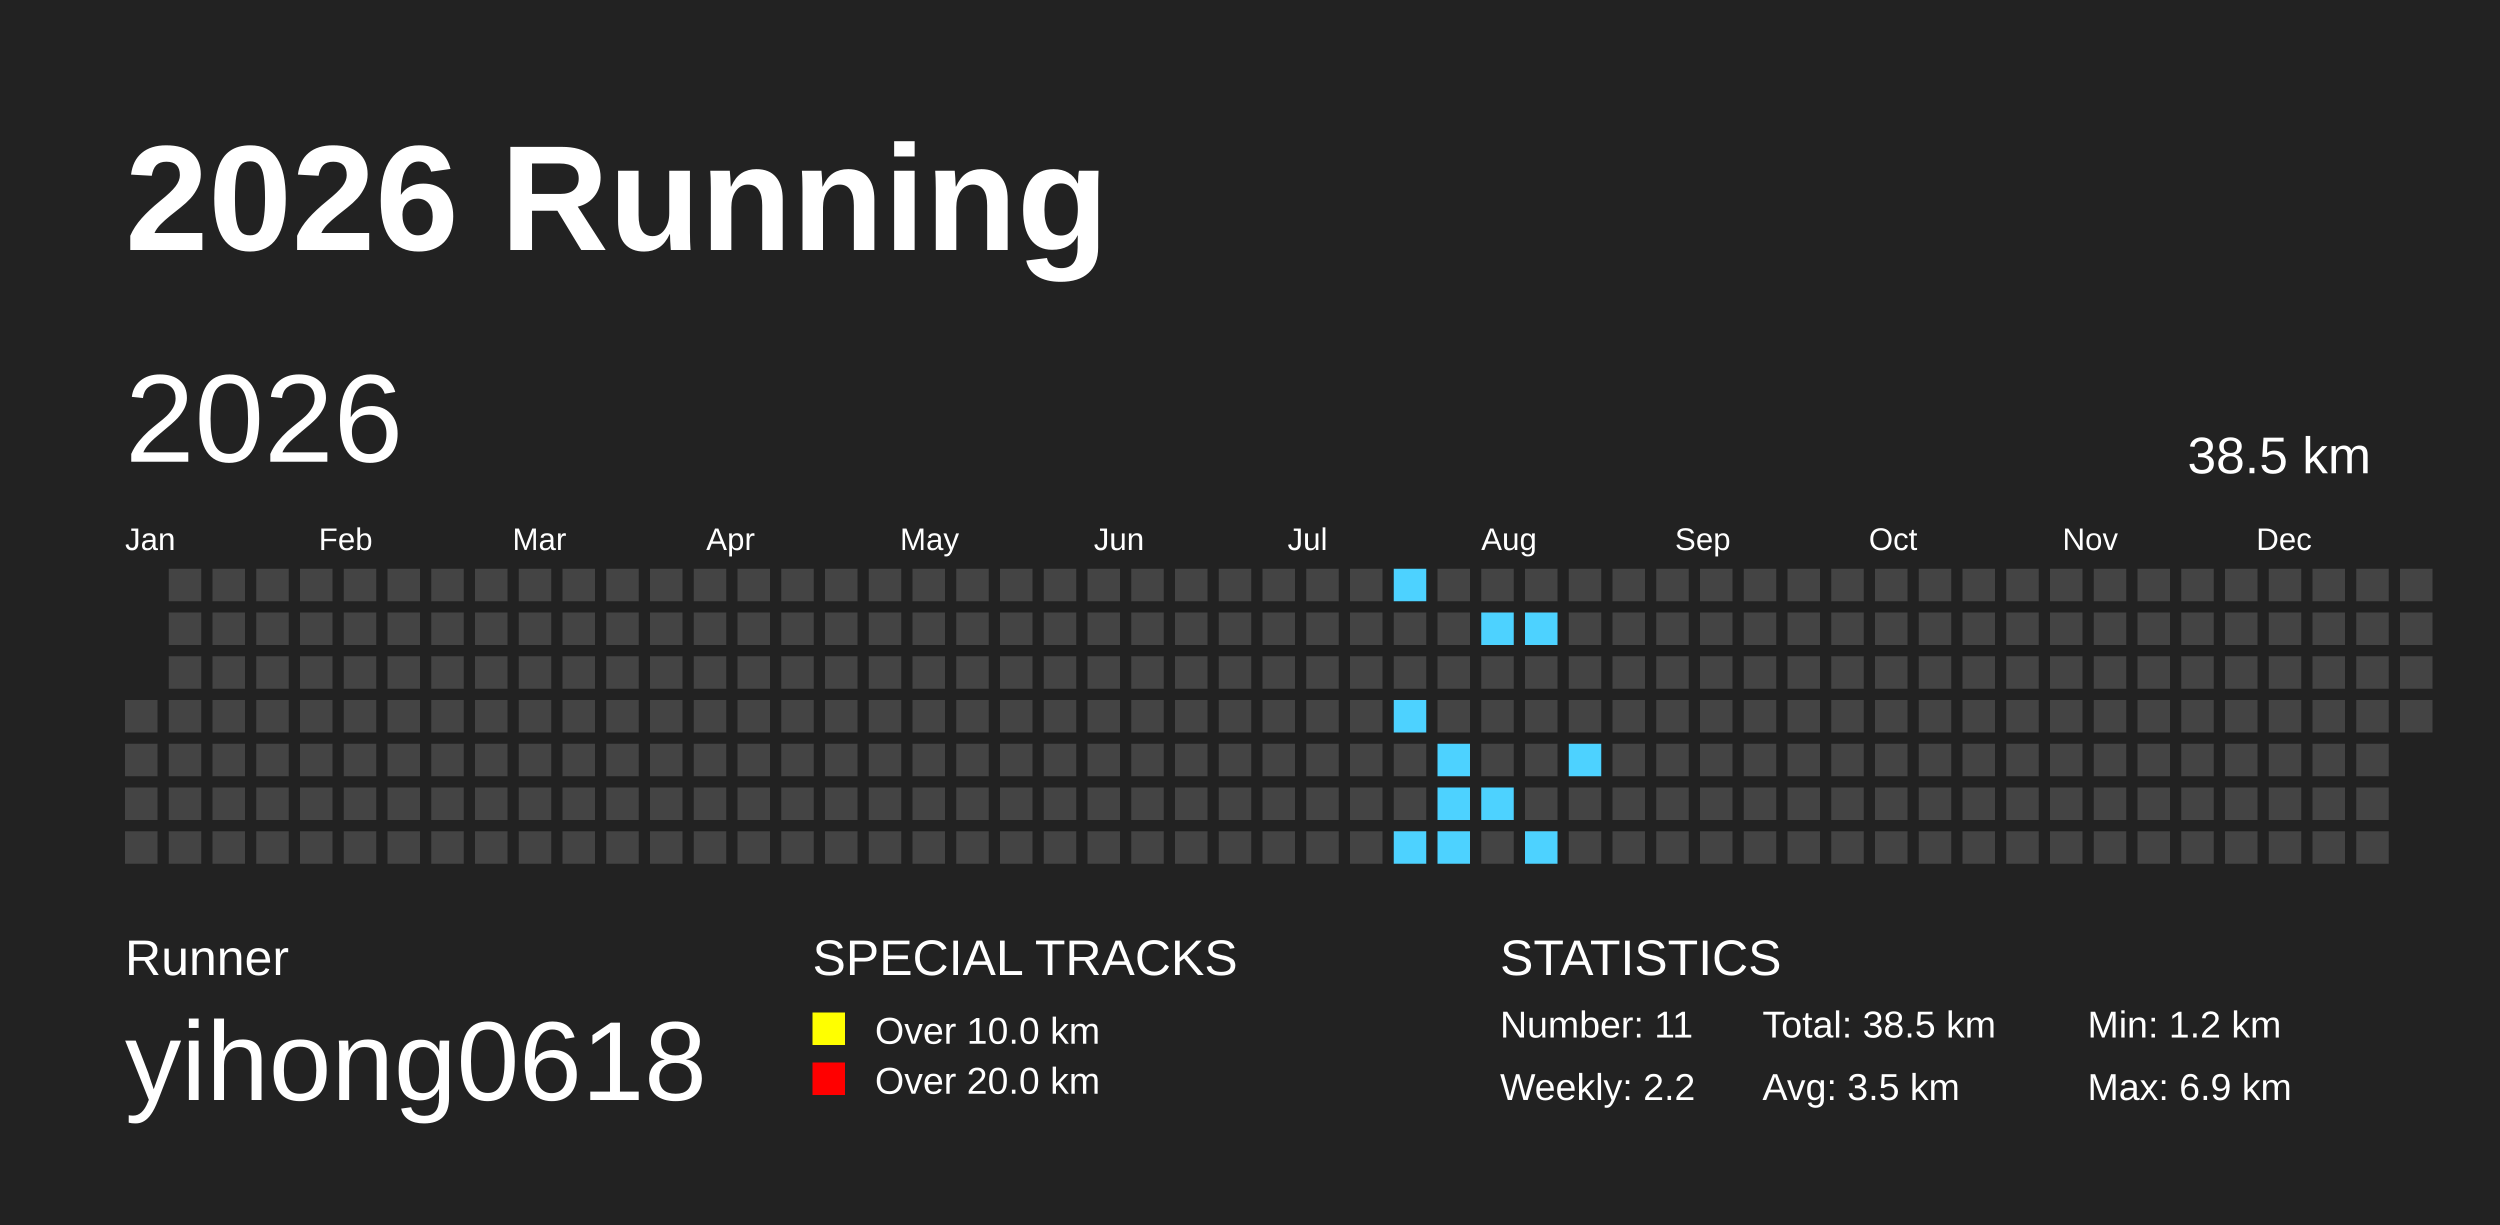
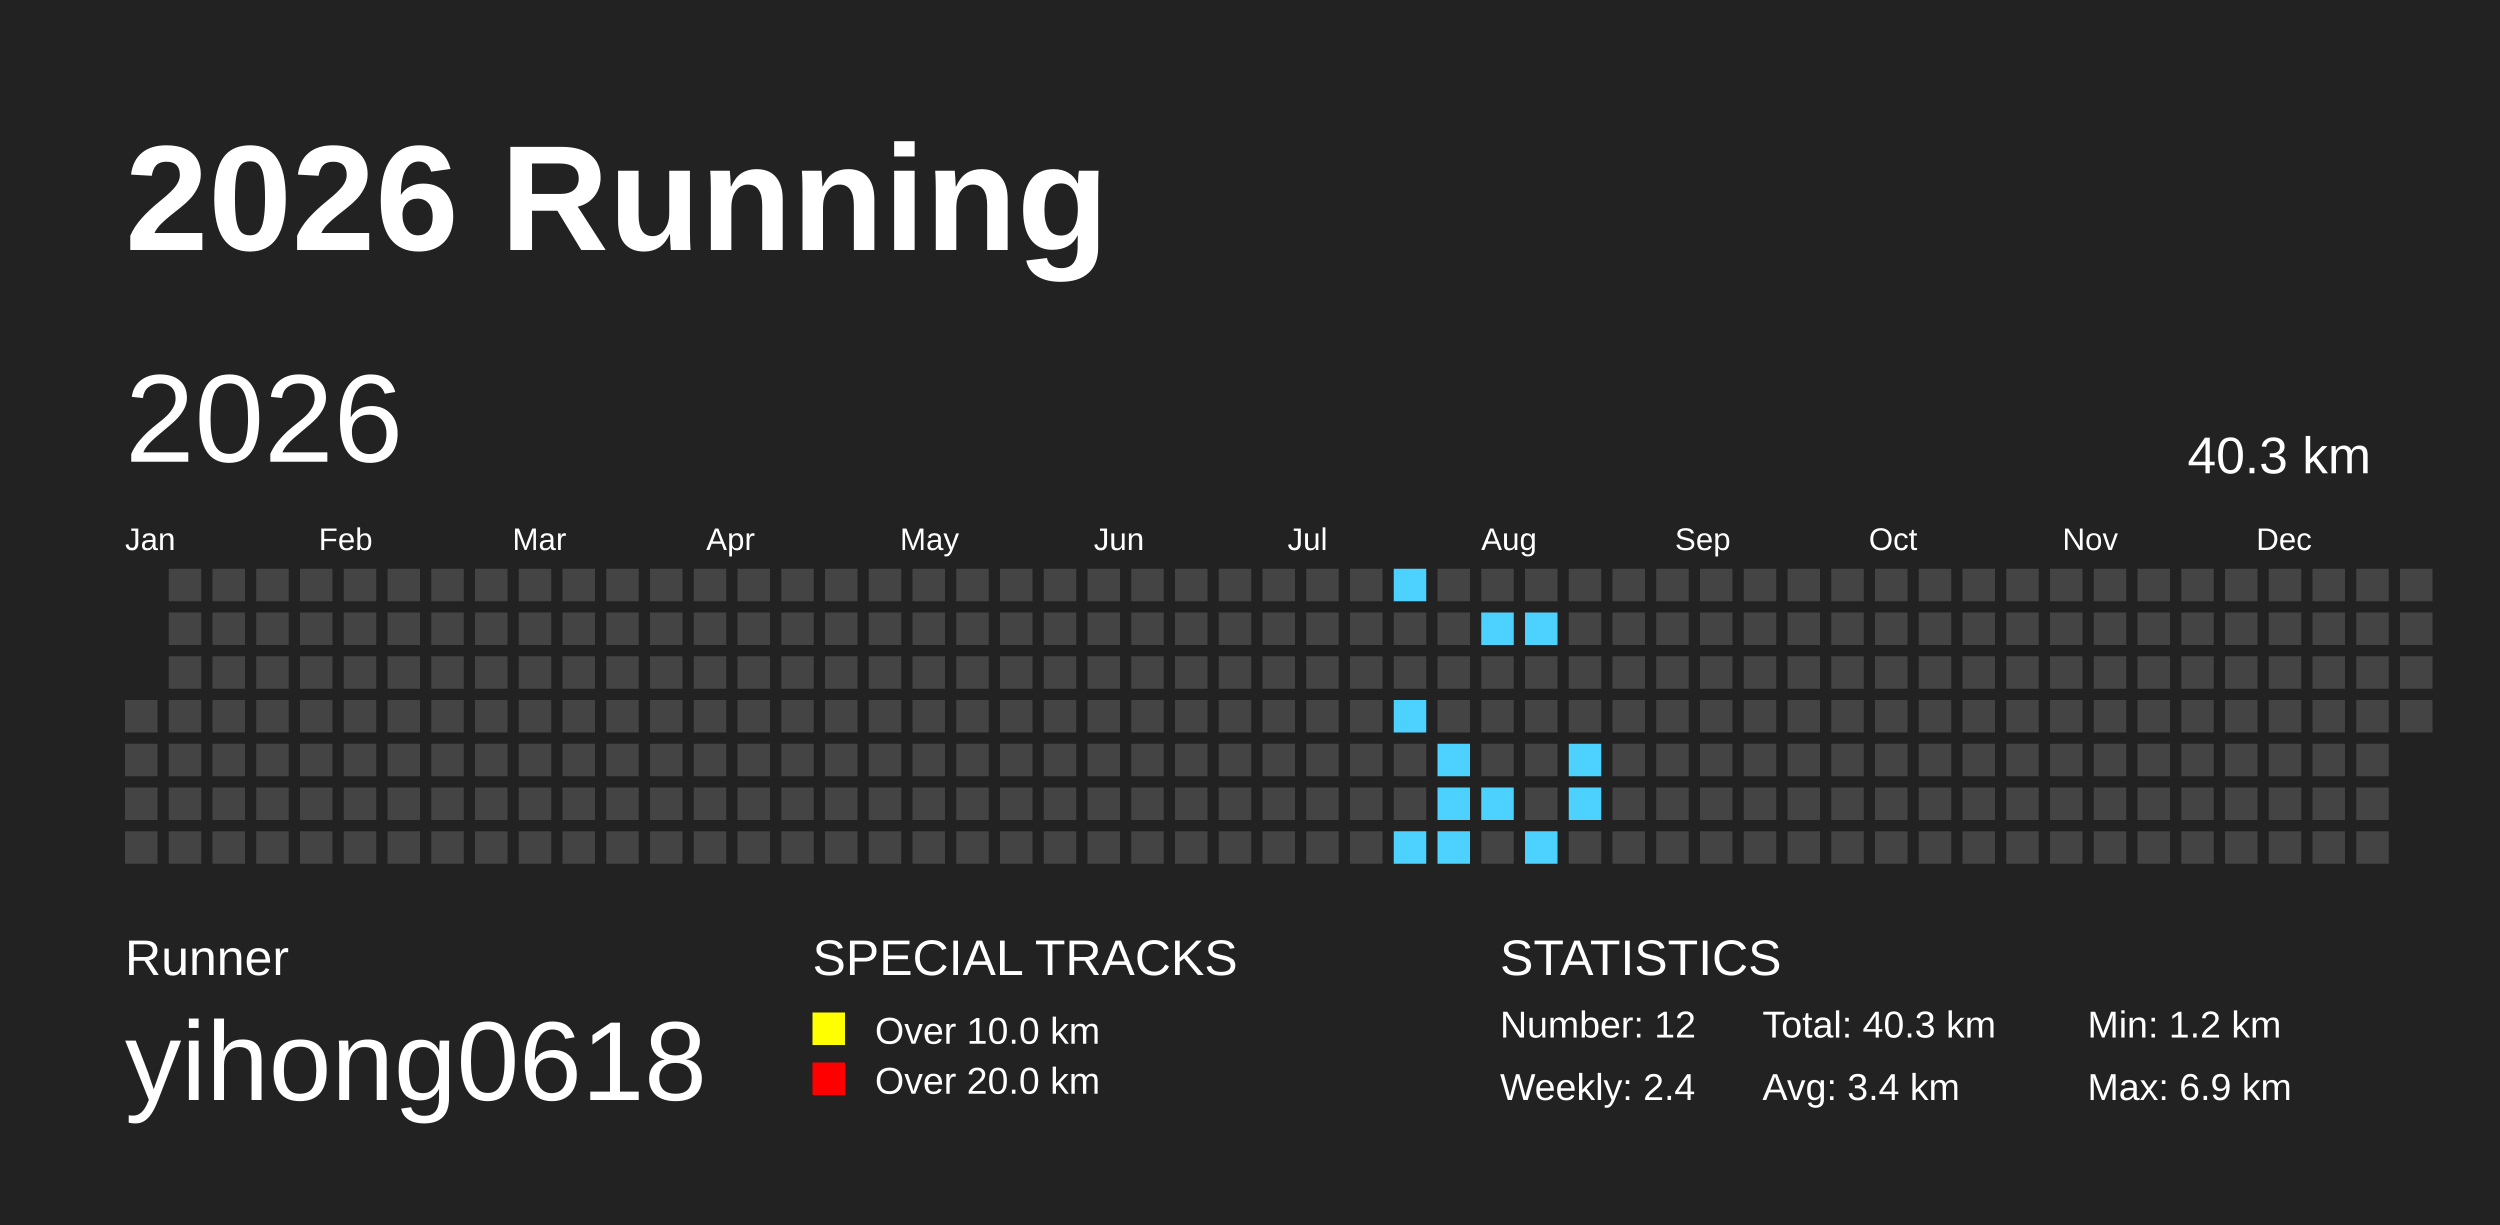
<svg xmlns="http://www.w3.org/2000/svg" baseProfile="full" height="98mm" version="1.1" viewBox="0,0,200,98" width="200mm">
  <defs />
  <rect fill="#222222" height="98" width="200" x="0" y="0" />
  <text fill="#FFFFFF" style="font-size:12px; font-family:Arial; font-weight:bold;" x="10" y="20">2026 Running</text>
  <text fill="#FFFFFF" style="font-size:4px; font-family:Arial" x="10" y="78">Runner</text>
  <text fill="#FFFFFF" style="font-size:9px; font-family:Arial" x="10" y="88">yihong0618</text>
  <text fill="#FFFFFF" style="font-size:4px; font-family:Arial" x="65" y="78">SPECIAL TRACKS</text>
  <rect fill="yellow" height="2.6" width="2.6" x="65" y="81" />
  <text fill="#FFFFFF" style="font-size:3px; font-family:Arial" x="70" y="83.5">Over 10.0 km</text>
  <rect fill="red" height="2.6" width="2.6" x="65" y="85" />
  <text fill="#FFFFFF" style="font-size:3px; font-family:Arial" x="70" y="87.5">Over 20.0 km</text>
  <text fill="#FFFFFF" style="font-size:4px; font-family:Arial" x="120" y="78">STATISTICS</text>
-   <text fill="#FFFFFF" style="font-size:3px; font-family:Arial" x="120" y="83">Number: 11</text>
-   <text fill="#FFFFFF" style="font-size:3px; font-family:Arial" x="120" y="88">Weekly: 2.2</text>
-   <text fill="#FFFFFF" style="font-size:3px; font-family:Arial" x="141" y="83">Total: 38.5 km</text>
-   <text fill="#FFFFFF" style="font-size:3px; font-family:Arial" x="141" y="88">Avg: 3.5 km</text>
+   <text fill="#FFFFFF" style="font-size:3px; font-family:Arial" x="120" y="83">Number: 12</text>
+   <text fill="#FFFFFF" style="font-size:3px; font-family:Arial" x="120" y="88">Weekly: 2.4</text>
+   <text fill="#FFFFFF" style="font-size:3px; font-family:Arial" x="141" y="83">Total: 40.3 km</text>
+   <text fill="#FFFFFF" style="font-size:3px; font-family:Arial" x="141" y="88">Avg: 3.4 km</text>
  <text fill="#FFFFFF" style="font-size:3px; font-family:Arial" x="167" y="83">Min: 1.2 km</text>
  <text fill="#FFFFFF" style="font-size:3px; font-family:Arial" x="167" y="88">Max: 6.9 km</text>
  <text dominant-baseline="hanging" fill="#FFFFFF" style="font-size:10.0px; font-family:Arial;" x="10" y="30">2026</text>
-   <text dominant-baseline="hanging" fill="#FFFFFF" style="font-size:4.125px; font-family:Arial;" x="175" y="35">38.5 km</text>
+   <text dominant-baseline="hanging" fill="#FFFFFF" style="font-size:4.125px; font-family:Arial;" x="175" y="35">40.3 km</text>
  <text fill="#FFFFFF" style="font-size:2.5px; font-family:Arial" x="10.0" y="44">Jan</text>
  <text fill="#FFFFFF" style="font-size:2.5px; font-family:Arial" x="25.5" y="44">Feb</text>
  <text fill="#FFFFFF" style="font-size:2.5px; font-family:Arial" x="41.0" y="44">Mar</text>
  <text fill="#FFFFFF" style="font-size:2.5px; font-family:Arial" x="56.5" y="44">Apr</text>
  <text fill="#FFFFFF" style="font-size:2.5px; font-family:Arial" x="72.0" y="44">May</text>
  <text fill="#FFFFFF" style="font-size:2.5px; font-family:Arial" x="87.5" y="44">Jun</text>
  <text fill="#FFFFFF" style="font-size:2.5px; font-family:Arial" x="103.0" y="44">Jul</text>
  <text fill="#FFFFFF" style="font-size:2.5px; font-family:Arial" x="118.5" y="44">Aug</text>
  <text fill="#FFFFFF" style="font-size:2.5px; font-family:Arial" x="134.0" y="44">Sep</text>
  <text fill="#FFFFFF" style="font-size:2.5px; font-family:Arial" x="149.5" y="44">Oct</text>
  <text fill="#FFFFFF" style="font-size:2.5px; font-family:Arial" x="165.0" y="44">Nov</text>
  <text fill="#FFFFFF" style="font-size:2.5px; font-family:Arial" x="180.5" y="44">Dec</text>
  <rect fill="#444444" height="2.6" width="2.6" x="10.0" y="56.0" />
  <rect fill="#444444" height="2.6" width="2.6" x="10.0" y="59.5" />
  <rect fill="#444444" height="2.6" width="2.6" x="10.0" y="63.0" />
  <rect fill="#444444" height="2.6" width="2.6" x="10.0" y="66.5" />
  <rect fill="#444444" height="2.6" width="2.6" x="13.5" y="45.5" />
  <rect fill="#444444" height="2.6" width="2.6" x="13.5" y="49.0" />
  <rect fill="#444444" height="2.6" width="2.6" x="13.5" y="52.5" />
  <rect fill="#444444" height="2.6" width="2.6" x="13.5" y="56.0" />
  <rect fill="#444444" height="2.6" width="2.6" x="13.5" y="59.5" />
  <rect fill="#444444" height="2.6" width="2.6" x="13.5" y="63.0" />
  <rect fill="#444444" height="2.6" width="2.6" x="13.5" y="66.5" />
  <rect fill="#444444" height="2.6" width="2.6" x="17.0" y="45.5" />
  <rect fill="#444444" height="2.6" width="2.6" x="17.0" y="49.0" />
  <rect fill="#444444" height="2.6" width="2.6" x="17.0" y="52.5" />
  <rect fill="#444444" height="2.6" width="2.6" x="17.0" y="56.0" />
  <rect fill="#444444" height="2.6" width="2.6" x="17.0" y="59.5" />
  <rect fill="#444444" height="2.6" width="2.6" x="17.0" y="63.0" />
  <rect fill="#444444" height="2.6" width="2.6" x="17.0" y="66.5" />
  <rect fill="#444444" height="2.6" width="2.6" x="20.5" y="45.5" />
  <rect fill="#444444" height="2.6" width="2.6" x="20.5" y="49.0" />
  <rect fill="#444444" height="2.6" width="2.6" x="20.5" y="52.5" />
  <rect fill="#444444" height="2.6" width="2.6" x="20.5" y="56.0" />
  <rect fill="#444444" height="2.6" width="2.6" x="20.5" y="59.5" />
  <rect fill="#444444" height="2.6" width="2.6" x="20.5" y="63.0" />
  <rect fill="#444444" height="2.6" width="2.6" x="20.5" y="66.5" />
  <rect fill="#444444" height="2.6" width="2.6" x="24.0" y="45.5" />
  <rect fill="#444444" height="2.6" width="2.6" x="24.0" y="49.0" />
  <rect fill="#444444" height="2.6" width="2.6" x="24.0" y="52.5" />
  <rect fill="#444444" height="2.6" width="2.6" x="24.0" y="56.0" />
  <rect fill="#444444" height="2.6" width="2.6" x="24.0" y="59.5" />
  <rect fill="#444444" height="2.6" width="2.6" x="24.0" y="63.0" />
  <rect fill="#444444" height="2.6" width="2.6" x="24.0" y="66.5" />
  <rect fill="#444444" height="2.6" width="2.6" x="27.5" y="45.5" />
  <rect fill="#444444" height="2.6" width="2.6" x="27.5" y="49.0" />
  <rect fill="#444444" height="2.6" width="2.6" x="27.5" y="52.5" />
  <rect fill="#444444" height="2.6" width="2.6" x="27.5" y="56.0" />
  <rect fill="#444444" height="2.6" width="2.6" x="27.5" y="59.5" />
  <rect fill="#444444" height="2.6" width="2.6" x="27.5" y="63.0" />
  <rect fill="#444444" height="2.6" width="2.6" x="27.5" y="66.5" />
  <rect fill="#444444" height="2.6" width="2.6" x="31.0" y="45.5" />
  <rect fill="#444444" height="2.6" width="2.6" x="31.0" y="49.0" />
  <rect fill="#444444" height="2.6" width="2.6" x="31.0" y="52.5" />
  <rect fill="#444444" height="2.6" width="2.6" x="31.0" y="56.0" />
  <rect fill="#444444" height="2.6" width="2.6" x="31.0" y="59.5" />
  <rect fill="#444444" height="2.6" width="2.6" x="31.0" y="63.0" />
  <rect fill="#444444" height="2.6" width="2.6" x="31.0" y="66.5" />
  <rect fill="#444444" height="2.6" width="2.6" x="34.5" y="45.5" />
  <rect fill="#444444" height="2.6" width="2.6" x="34.5" y="49.0" />
  <rect fill="#444444" height="2.6" width="2.6" x="34.5" y="52.5" />
  <rect fill="#444444" height="2.6" width="2.6" x="34.5" y="56.0" />
  <rect fill="#444444" height="2.6" width="2.6" x="34.5" y="59.5" />
  <rect fill="#444444" height="2.6" width="2.6" x="34.5" y="63.0" />
  <rect fill="#444444" height="2.6" width="2.6" x="34.5" y="66.5" />
  <rect fill="#444444" height="2.6" width="2.6" x="38.0" y="45.5" />
  <rect fill="#444444" height="2.6" width="2.6" x="38.0" y="49.0" />
  <rect fill="#444444" height="2.6" width="2.6" x="38.0" y="52.5" />
  <rect fill="#444444" height="2.6" width="2.6" x="38.0" y="56.0" />
  <rect fill="#444444" height="2.6" width="2.6" x="38.0" y="59.5" />
  <rect fill="#444444" height="2.6" width="2.6" x="38.0" y="63.0" />
  <rect fill="#444444" height="2.6" width="2.6" x="38.0" y="66.5" />
  <rect fill="#444444" height="2.6" width="2.6" x="41.5" y="45.5" />
  <rect fill="#444444" height="2.6" width="2.6" x="41.5" y="49.0" />
  <rect fill="#444444" height="2.6" width="2.6" x="41.5" y="52.5" />
  <rect fill="#444444" height="2.6" width="2.6" x="41.5" y="56.0" />
  <rect fill="#444444" height="2.6" width="2.6" x="41.5" y="59.5" />
  <rect fill="#444444" height="2.6" width="2.6" x="41.5" y="63.0" />
  <rect fill="#444444" height="2.6" width="2.6" x="41.5" y="66.5" />
  <rect fill="#444444" height="2.6" width="2.6" x="45.0" y="45.5" />
  <rect fill="#444444" height="2.6" width="2.6" x="45.0" y="49.0" />
  <rect fill="#444444" height="2.6" width="2.6" x="45.0" y="52.5" />
  <rect fill="#444444" height="2.6" width="2.6" x="45.0" y="56.0" />
  <rect fill="#444444" height="2.6" width="2.6" x="45.0" y="59.5" />
  <rect fill="#444444" height="2.6" width="2.6" x="45.0" y="63.0" />
  <rect fill="#444444" height="2.6" width="2.6" x="45.0" y="66.5" />
  <rect fill="#444444" height="2.6" width="2.6" x="48.5" y="45.5" />
  <rect fill="#444444" height="2.6" width="2.6" x="48.5" y="49.0" />
  <rect fill="#444444" height="2.6" width="2.6" x="48.5" y="52.5" />
  <rect fill="#444444" height="2.6" width="2.6" x="48.5" y="56.0" />
  <rect fill="#444444" height="2.6" width="2.6" x="48.5" y="59.5" />
  <rect fill="#444444" height="2.6" width="2.6" x="48.5" y="63.0" />
  <rect fill="#444444" height="2.6" width="2.6" x="48.5" y="66.5" />
  <rect fill="#444444" height="2.6" width="2.6" x="52.0" y="45.5" />
  <rect fill="#444444" height="2.6" width="2.6" x="52.0" y="49.0" />
  <rect fill="#444444" height="2.6" width="2.6" x="52.0" y="52.5" />
  <rect fill="#444444" height="2.6" width="2.6" x="52.0" y="56.0" />
  <rect fill="#444444" height="2.6" width="2.6" x="52.0" y="59.5" />
  <rect fill="#444444" height="2.6" width="2.6" x="52.0" y="63.0" />
  <rect fill="#444444" height="2.6" width="2.6" x="52.0" y="66.5" />
  <rect fill="#444444" height="2.6" width="2.6" x="55.5" y="45.5" />
  <rect fill="#444444" height="2.6" width="2.6" x="55.5" y="49.0" />
  <rect fill="#444444" height="2.6" width="2.6" x="55.5" y="52.5" />
  <rect fill="#444444" height="2.6" width="2.6" x="55.5" y="56.0" />
  <rect fill="#444444" height="2.6" width="2.6" x="55.5" y="59.5" />
  <rect fill="#444444" height="2.6" width="2.6" x="55.5" y="63.0" />
  <rect fill="#444444" height="2.6" width="2.6" x="55.5" y="66.5" />
  <rect fill="#444444" height="2.6" width="2.6" x="59.0" y="45.5" />
  <rect fill="#444444" height="2.6" width="2.6" x="59.0" y="49.0" />
  <rect fill="#444444" height="2.6" width="2.6" x="59.0" y="52.5" />
  <rect fill="#444444" height="2.6" width="2.6" x="59.0" y="56.0" />
  <rect fill="#444444" height="2.6" width="2.6" x="59.0" y="59.5" />
  <rect fill="#444444" height="2.6" width="2.6" x="59.0" y="63.0" />
  <rect fill="#444444" height="2.6" width="2.6" x="59.0" y="66.5" />
  <rect fill="#444444" height="2.6" width="2.6" x="62.5" y="45.5" />
  <rect fill="#444444" height="2.6" width="2.6" x="62.5" y="49.0" />
  <rect fill="#444444" height="2.6" width="2.6" x="62.5" y="52.5" />
  <rect fill="#444444" height="2.6" width="2.6" x="62.5" y="56.0" />
  <rect fill="#444444" height="2.6" width="2.6" x="62.5" y="59.5" />
  <rect fill="#444444" height="2.6" width="2.6" x="62.5" y="63.0" />
  <rect fill="#444444" height="2.6" width="2.6" x="62.5" y="66.5" />
  <rect fill="#444444" height="2.6" width="2.6" x="66.0" y="45.5" />
  <rect fill="#444444" height="2.6" width="2.6" x="66.0" y="49.0" />
  <rect fill="#444444" height="2.6" width="2.6" x="66.0" y="52.5" />
  <rect fill="#444444" height="2.6" width="2.6" x="66.0" y="56.0" />
  <rect fill="#444444" height="2.6" width="2.6" x="66.0" y="59.5" />
  <rect fill="#444444" height="2.6" width="2.6" x="66.0" y="63.0" />
  <rect fill="#444444" height="2.6" width="2.6" x="66.0" y="66.5" />
  <rect fill="#444444" height="2.6" width="2.6" x="69.5" y="45.5" />
  <rect fill="#444444" height="2.6" width="2.6" x="69.5" y="49.0" />
  <rect fill="#444444" height="2.6" width="2.6" x="69.5" y="52.5" />
  <rect fill="#444444" height="2.6" width="2.6" x="69.5" y="56.0" />
  <rect fill="#444444" height="2.6" width="2.6" x="69.5" y="59.5" />
  <rect fill="#444444" height="2.6" width="2.6" x="69.5" y="63.0" />
  <rect fill="#444444" height="2.6" width="2.6" x="69.5" y="66.5" />
  <rect fill="#444444" height="2.6" width="2.6" x="73.0" y="45.5" />
  <rect fill="#444444" height="2.6" width="2.6" x="73.0" y="49.0" />
  <rect fill="#444444" height="2.6" width="2.6" x="73.0" y="52.5" />
  <rect fill="#444444" height="2.6" width="2.6" x="73.0" y="56.0" />
  <rect fill="#444444" height="2.6" width="2.6" x="73.0" y="59.5" />
  <rect fill="#444444" height="2.6" width="2.6" x="73.0" y="63.0" />
  <rect fill="#444444" height="2.6" width="2.6" x="73.0" y="66.5" />
  <rect fill="#444444" height="2.6" width="2.6" x="76.5" y="45.5" />
  <rect fill="#444444" height="2.6" width="2.6" x="76.5" y="49.0" />
  <rect fill="#444444" height="2.6" width="2.6" x="76.5" y="52.5" />
  <rect fill="#444444" height="2.6" width="2.6" x="76.5" y="56.0" />
  <rect fill="#444444" height="2.6" width="2.6" x="76.5" y="59.5" />
  <rect fill="#444444" height="2.6" width="2.6" x="76.5" y="63.0" />
  <rect fill="#444444" height="2.6" width="2.6" x="76.5" y="66.5" />
  <rect fill="#444444" height="2.6" width="2.6" x="80.0" y="45.5" />
  <rect fill="#444444" height="2.6" width="2.6" x="80.0" y="49.0" />
  <rect fill="#444444" height="2.6" width="2.6" x="80.0" y="52.5" />
  <rect fill="#444444" height="2.6" width="2.6" x="80.0" y="56.0" />
  <rect fill="#444444" height="2.6" width="2.6" x="80.0" y="59.5" />
  <rect fill="#444444" height="2.6" width="2.6" x="80.0" y="63.0" />
  <rect fill="#444444" height="2.6" width="2.6" x="80.0" y="66.5" />
  <rect fill="#444444" height="2.6" width="2.6" x="83.5" y="45.5" />
  <rect fill="#444444" height="2.6" width="2.6" x="83.5" y="49.0" />
  <rect fill="#444444" height="2.6" width="2.6" x="83.5" y="52.5" />
  <rect fill="#444444" height="2.6" width="2.6" x="83.5" y="56.0" />
  <rect fill="#444444" height="2.6" width="2.6" x="83.5" y="59.5" />
  <rect fill="#444444" height="2.6" width="2.6" x="83.5" y="63.0" />
  <rect fill="#444444" height="2.6" width="2.6" x="83.5" y="66.5" />
  <rect fill="#444444" height="2.6" width="2.6" x="87.0" y="45.5" />
  <rect fill="#444444" height="2.6" width="2.6" x="87.0" y="49.0" />
  <rect fill="#444444" height="2.6" width="2.6" x="87.0" y="52.5" />
  <rect fill="#444444" height="2.6" width="2.6" x="87.0" y="56.0" />
  <rect fill="#444444" height="2.6" width="2.6" x="87.0" y="59.5" />
  <rect fill="#444444" height="2.6" width="2.6" x="87.0" y="63.0" />
  <rect fill="#444444" height="2.6" width="2.6" x="87.0" y="66.5" />
  <rect fill="#444444" height="2.6" width="2.6" x="90.5" y="45.5" />
  <rect fill="#444444" height="2.6" width="2.6" x="90.5" y="49.0" />
  <rect fill="#444444" height="2.6" width="2.6" x="90.5" y="52.5" />
  <rect fill="#444444" height="2.6" width="2.6" x="90.5" y="56.0" />
  <rect fill="#444444" height="2.6" width="2.6" x="90.5" y="59.5" />
  <rect fill="#444444" height="2.6" width="2.6" x="90.5" y="63.0" />
  <rect fill="#444444" height="2.6" width="2.6" x="90.5" y="66.5" />
  <rect fill="#444444" height="2.6" width="2.6" x="94.0" y="45.5" />
  <rect fill="#444444" height="2.6" width="2.6" x="94.0" y="49.0" />
  <rect fill="#444444" height="2.6" width="2.6" x="94.0" y="52.5" />
  <rect fill="#444444" height="2.6" width="2.6" x="94.0" y="56.0" />
  <rect fill="#444444" height="2.6" width="2.6" x="94.0" y="59.5" />
  <rect fill="#444444" height="2.6" width="2.6" x="94.0" y="63.0" />
  <rect fill="#444444" height="2.6" width="2.6" x="94.0" y="66.5" />
  <rect fill="#444444" height="2.6" width="2.6" x="97.5" y="45.5" />
  <rect fill="#444444" height="2.6" width="2.6" x="97.5" y="49.0" />
  <rect fill="#444444" height="2.6" width="2.6" x="97.5" y="52.5" />
  <rect fill="#444444" height="2.6" width="2.6" x="97.5" y="56.0" />
  <rect fill="#444444" height="2.6" width="2.6" x="97.5" y="59.5" />
  <rect fill="#444444" height="2.6" width="2.6" x="97.5" y="63.0" />
  <rect fill="#444444" height="2.6" width="2.6" x="97.5" y="66.5" />
  <rect fill="#444444" height="2.6" width="2.6" x="101.0" y="45.5" />
  <rect fill="#444444" height="2.6" width="2.6" x="101.0" y="49.0" />
  <rect fill="#444444" height="2.6" width="2.6" x="101.0" y="52.5" />
  <rect fill="#444444" height="2.6" width="2.6" x="101.0" y="56.0" />
  <rect fill="#444444" height="2.6" width="2.6" x="101.0" y="59.5" />
  <rect fill="#444444" height="2.6" width="2.6" x="101.0" y="63.0" />
  <rect fill="#444444" height="2.6" width="2.6" x="101.0" y="66.5" />
  <rect fill="#444444" height="2.6" width="2.6" x="104.5" y="45.5" />
  <rect fill="#444444" height="2.6" width="2.6" x="104.5" y="49.0" />
  <rect fill="#444444" height="2.6" width="2.6" x="104.5" y="52.5" />
  <rect fill="#444444" height="2.6" width="2.6" x="104.5" y="56.0" />
  <rect fill="#444444" height="2.6" width="2.6" x="104.5" y="59.5" />
  <rect fill="#444444" height="2.6" width="2.6" x="104.5" y="63.0" />
  <rect fill="#444444" height="2.6" width="2.6" x="104.5" y="66.5" />
  <rect fill="#444444" height="2.6" width="2.6" x="108.0" y="45.5" />
  <rect fill="#444444" height="2.6" width="2.6" x="108.0" y="49.0" />
  <rect fill="#444444" height="2.6" width="2.6" x="108.0" y="52.5" />
  <rect fill="#444444" height="2.6" width="2.6" x="108.0" y="56.0" />
  <rect fill="#444444" height="2.6" width="2.6" x="108.0" y="59.5" />
  <rect fill="#444444" height="2.6" width="2.6" x="108.0" y="63.0" />
  <rect fill="#444444" height="2.6" width="2.6" x="108.0" y="66.5" />
  <rect fill="#4DD2FF" height="2.6" width="2.6" x="111.5" y="45.5" />
  <rect fill="#444444" height="2.6" width="2.6" x="111.5" y="49.0" />
  <rect fill="#444444" height="2.6" width="2.6" x="111.5" y="52.5" />
  <rect fill="#4DD2FF" height="2.6" width="2.6" x="111.5" y="56.0" />
  <rect fill="#444444" height="2.6" width="2.6" x="111.5" y="59.5" />
  <rect fill="#444444" height="2.6" width="2.6" x="111.5" y="63.0" />
  <rect fill="#4DD2FF" height="2.6" width="2.6" x="111.5" y="66.5" />
  <rect fill="#444444" height="2.6" width="2.6" x="115.0" y="45.5" />
  <rect fill="#444444" height="2.6" width="2.6" x="115.0" y="49.0" />
  <rect fill="#444444" height="2.6" width="2.6" x="115.0" y="52.5" />
  <rect fill="#444444" height="2.6" width="2.6" x="115.0" y="56.0" />
  <rect fill="#4DD2FF" height="2.6" width="2.6" x="115.0" y="59.5" />
  <rect fill="#4DD2FF" height="2.6" width="2.6" x="115.0" y="63.0" />
  <rect fill="#4DD2FF" height="2.6" width="2.6" x="115.0" y="66.5" />
  <rect fill="#444444" height="2.6" width="2.6" x="118.5" y="45.5" />
  <rect fill="#4DD2FF" height="2.6" width="2.6" x="118.5" y="49.0" />
  <rect fill="#444444" height="2.6" width="2.6" x="118.5" y="52.5" />
  <rect fill="#444444" height="2.6" width="2.6" x="118.5" y="56.0" />
  <rect fill="#444444" height="2.6" width="2.6" x="118.5" y="59.5" />
  <rect fill="#4DD2FF" height="2.6" width="2.6" x="118.5" y="63.0" />
  <rect fill="#444444" height="2.6" width="2.6" x="118.5" y="66.5" />
  <rect fill="#444444" height="2.6" width="2.6" x="122.0" y="45.5" />
  <rect fill="#4DD2FF" height="2.6" width="2.6" x="122.0" y="49.0" />
  <rect fill="#444444" height="2.6" width="2.6" x="122.0" y="52.5" />
  <rect fill="#444444" height="2.6" width="2.6" x="122.0" y="56.0" />
  <rect fill="#444444" height="2.6" width="2.6" x="122.0" y="59.5" />
  <rect fill="#444444" height="2.6" width="2.6" x="122.0" y="63.0" />
  <rect fill="#4DD2FF" height="2.6" width="2.6" x="122.0" y="66.5" />
  <rect fill="#444444" height="2.6" width="2.6" x="125.5" y="45.5" />
  <rect fill="#444444" height="2.6" width="2.6" x="125.5" y="49.0" />
  <rect fill="#444444" height="2.6" width="2.6" x="125.5" y="52.5" />
  <rect fill="#444444" height="2.6" width="2.6" x="125.5" y="56.0" />
  <rect fill="#4DD2FF" height="2.6" width="2.6" x="125.5" y="59.5" />
-   <rect fill="#444444" height="2.6" width="2.6" x="125.5" y="63.0" />
+   <rect fill="#4DD2FF" height="2.6" width="2.6" x="125.5" y="63.0" />
  <rect fill="#444444" height="2.6" width="2.6" x="125.5" y="66.5" />
  <rect fill="#444444" height="2.6" width="2.6" x="129.0" y="45.5" />
  <rect fill="#444444" height="2.6" width="2.6" x="129.0" y="49.0" />
  <rect fill="#444444" height="2.6" width="2.6" x="129.0" y="52.5" />
  <rect fill="#444444" height="2.6" width="2.6" x="129.0" y="56.0" />
  <rect fill="#444444" height="2.6" width="2.6" x="129.0" y="59.5" />
  <rect fill="#444444" height="2.6" width="2.6" x="129.0" y="63.0" />
  <rect fill="#444444" height="2.6" width="2.6" x="129.0" y="66.5" />
  <rect fill="#444444" height="2.6" width="2.6" x="132.5" y="45.5" />
  <rect fill="#444444" height="2.6" width="2.6" x="132.5" y="49.0" />
  <rect fill="#444444" height="2.6" width="2.6" x="132.5" y="52.5" />
  <rect fill="#444444" height="2.6" width="2.6" x="132.5" y="56.0" />
  <rect fill="#444444" height="2.6" width="2.6" x="132.5" y="59.5" />
  <rect fill="#444444" height="2.6" width="2.6" x="132.5" y="63.0" />
  <rect fill="#444444" height="2.6" width="2.6" x="132.5" y="66.5" />
  <rect fill="#444444" height="2.6" width="2.6" x="136.0" y="45.5" />
  <rect fill="#444444" height="2.6" width="2.6" x="136.0" y="49.0" />
  <rect fill="#444444" height="2.6" width="2.6" x="136.0" y="52.5" />
  <rect fill="#444444" height="2.6" width="2.6" x="136.0" y="56.0" />
  <rect fill="#444444" height="2.6" width="2.6" x="136.0" y="59.5" />
  <rect fill="#444444" height="2.6" width="2.6" x="136.0" y="63.0" />
  <rect fill="#444444" height="2.6" width="2.6" x="136.0" y="66.5" />
  <rect fill="#444444" height="2.6" width="2.6" x="139.5" y="45.5" />
  <rect fill="#444444" height="2.6" width="2.6" x="139.5" y="49.0" />
  <rect fill="#444444" height="2.6" width="2.6" x="139.5" y="52.5" />
  <rect fill="#444444" height="2.6" width="2.6" x="139.5" y="56.0" />
  <rect fill="#444444" height="2.6" width="2.6" x="139.5" y="59.5" />
  <rect fill="#444444" height="2.6" width="2.6" x="139.5" y="63.0" />
  <rect fill="#444444" height="2.6" width="2.6" x="139.5" y="66.5" />
  <rect fill="#444444" height="2.6" width="2.6" x="143.0" y="45.5" />
  <rect fill="#444444" height="2.6" width="2.6" x="143.0" y="49.0" />
  <rect fill="#444444" height="2.6" width="2.6" x="143.0" y="52.5" />
  <rect fill="#444444" height="2.6" width="2.6" x="143.0" y="56.0" />
  <rect fill="#444444" height="2.6" width="2.6" x="143.0" y="59.5" />
  <rect fill="#444444" height="2.6" width="2.6" x="143.0" y="63.0" />
  <rect fill="#444444" height="2.6" width="2.6" x="143.0" y="66.5" />
  <rect fill="#444444" height="2.6" width="2.6" x="146.5" y="45.5" />
  <rect fill="#444444" height="2.6" width="2.6" x="146.5" y="49.0" />
  <rect fill="#444444" height="2.6" width="2.6" x="146.5" y="52.5" />
  <rect fill="#444444" height="2.6" width="2.6" x="146.5" y="56.0" />
  <rect fill="#444444" height="2.6" width="2.6" x="146.5" y="59.5" />
  <rect fill="#444444" height="2.6" width="2.6" x="146.5" y="63.0" />
  <rect fill="#444444" height="2.6" width="2.6" x="146.5" y="66.5" />
  <rect fill="#444444" height="2.6" width="2.6" x="150.0" y="45.5" />
  <rect fill="#444444" height="2.6" width="2.6" x="150.0" y="49.0" />
  <rect fill="#444444" height="2.6" width="2.6" x="150.0" y="52.5" />
  <rect fill="#444444" height="2.6" width="2.6" x="150.0" y="56.0" />
  <rect fill="#444444" height="2.6" width="2.6" x="150.0" y="59.5" />
  <rect fill="#444444" height="2.6" width="2.6" x="150.0" y="63.0" />
  <rect fill="#444444" height="2.6" width="2.6" x="150.0" y="66.5" />
  <rect fill="#444444" height="2.6" width="2.6" x="153.5" y="45.5" />
  <rect fill="#444444" height="2.6" width="2.6" x="153.5" y="49.0" />
  <rect fill="#444444" height="2.6" width="2.6" x="153.5" y="52.5" />
  <rect fill="#444444" height="2.6" width="2.6" x="153.5" y="56.0" />
  <rect fill="#444444" height="2.6" width="2.6" x="153.5" y="59.5" />
  <rect fill="#444444" height="2.6" width="2.6" x="153.5" y="63.0" />
  <rect fill="#444444" height="2.6" width="2.6" x="153.5" y="66.5" />
  <rect fill="#444444" height="2.6" width="2.6" x="157.0" y="45.5" />
  <rect fill="#444444" height="2.6" width="2.6" x="157.0" y="49.0" />
  <rect fill="#444444" height="2.6" width="2.6" x="157.0" y="52.5" />
  <rect fill="#444444" height="2.6" width="2.6" x="157.0" y="56.0" />
  <rect fill="#444444" height="2.6" width="2.6" x="157.0" y="59.5" />
  <rect fill="#444444" height="2.6" width="2.6" x="157.0" y="63.0" />
  <rect fill="#444444" height="2.6" width="2.6" x="157.0" y="66.5" />
  <rect fill="#444444" height="2.6" width="2.6" x="160.5" y="45.5" />
  <rect fill="#444444" height="2.6" width="2.6" x="160.5" y="49.0" />
  <rect fill="#444444" height="2.6" width="2.6" x="160.5" y="52.5" />
  <rect fill="#444444" height="2.6" width="2.6" x="160.5" y="56.0" />
  <rect fill="#444444" height="2.6" width="2.6" x="160.5" y="59.5" />
  <rect fill="#444444" height="2.6" width="2.6" x="160.5" y="63.0" />
  <rect fill="#444444" height="2.6" width="2.6" x="160.5" y="66.5" />
  <rect fill="#444444" height="2.6" width="2.6" x="164.0" y="45.5" />
  <rect fill="#444444" height="2.6" width="2.6" x="164.0" y="49.0" />
  <rect fill="#444444" height="2.6" width="2.6" x="164.0" y="52.5" />
  <rect fill="#444444" height="2.6" width="2.6" x="164.0" y="56.0" />
  <rect fill="#444444" height="2.6" width="2.6" x="164.0" y="59.5" />
  <rect fill="#444444" height="2.6" width="2.6" x="164.0" y="63.0" />
  <rect fill="#444444" height="2.6" width="2.6" x="164.0" y="66.5" />
  <rect fill="#444444" height="2.6" width="2.6" x="167.5" y="45.5" />
  <rect fill="#444444" height="2.6" width="2.6" x="167.5" y="49.0" />
  <rect fill="#444444" height="2.6" width="2.6" x="167.5" y="52.5" />
  <rect fill="#444444" height="2.6" width="2.6" x="167.5" y="56.0" />
  <rect fill="#444444" height="2.6" width="2.6" x="167.5" y="59.5" />
  <rect fill="#444444" height="2.6" width="2.6" x="167.5" y="63.0" />
  <rect fill="#444444" height="2.6" width="2.6" x="167.5" y="66.5" />
  <rect fill="#444444" height="2.6" width="2.6" x="171.0" y="45.5" />
  <rect fill="#444444" height="2.6" width="2.6" x="171.0" y="49.0" />
  <rect fill="#444444" height="2.6" width="2.6" x="171.0" y="52.5" />
  <rect fill="#444444" height="2.6" width="2.6" x="171.0" y="56.0" />
  <rect fill="#444444" height="2.6" width="2.6" x="171.0" y="59.5" />
  <rect fill="#444444" height="2.6" width="2.6" x="171.0" y="63.0" />
  <rect fill="#444444" height="2.6" width="2.6" x="171.0" y="66.5" />
  <rect fill="#444444" height="2.6" width="2.6" x="174.5" y="45.5" />
  <rect fill="#444444" height="2.6" width="2.6" x="174.5" y="49.0" />
  <rect fill="#444444" height="2.6" width="2.6" x="174.5" y="52.5" />
  <rect fill="#444444" height="2.6" width="2.6" x="174.5" y="56.0" />
  <rect fill="#444444" height="2.6" width="2.6" x="174.5" y="59.5" />
  <rect fill="#444444" height="2.6" width="2.6" x="174.5" y="63.0" />
  <rect fill="#444444" height="2.6" width="2.6" x="174.5" y="66.5" />
  <rect fill="#444444" height="2.6" width="2.6" x="178.0" y="45.5" />
  <rect fill="#444444" height="2.6" width="2.6" x="178.0" y="49.0" />
  <rect fill="#444444" height="2.6" width="2.6" x="178.0" y="52.5" />
  <rect fill="#444444" height="2.6" width="2.6" x="178.0" y="56.0" />
  <rect fill="#444444" height="2.6" width="2.6" x="178.0" y="59.5" />
  <rect fill="#444444" height="2.6" width="2.6" x="178.0" y="63.0" />
  <rect fill="#444444" height="2.6" width="2.6" x="178.0" y="66.5" />
  <rect fill="#444444" height="2.6" width="2.6" x="181.5" y="45.5" />
  <rect fill="#444444" height="2.6" width="2.6" x="181.5" y="49.0" />
  <rect fill="#444444" height="2.6" width="2.6" x="181.5" y="52.5" />
  <rect fill="#444444" height="2.6" width="2.6" x="181.5" y="56.0" />
  <rect fill="#444444" height="2.6" width="2.6" x="181.5" y="59.5" />
  <rect fill="#444444" height="2.6" width="2.6" x="181.5" y="63.0" />
  <rect fill="#444444" height="2.6" width="2.6" x="181.5" y="66.5" />
  <rect fill="#444444" height="2.6" width="2.6" x="185.0" y="45.5" />
  <rect fill="#444444" height="2.6" width="2.6" x="185.0" y="49.0" />
  <rect fill="#444444" height="2.6" width="2.6" x="185.0" y="52.5" />
  <rect fill="#444444" height="2.6" width="2.6" x="185.0" y="56.0" />
  <rect fill="#444444" height="2.6" width="2.6" x="185.0" y="59.5" />
  <rect fill="#444444" height="2.6" width="2.6" x="185.0" y="63.0" />
  <rect fill="#444444" height="2.6" width="2.6" x="185.0" y="66.5" />
  <rect fill="#444444" height="2.6" width="2.6" x="188.5" y="45.5" />
  <rect fill="#444444" height="2.6" width="2.6" x="188.5" y="49.0" />
  <rect fill="#444444" height="2.6" width="2.6" x="188.5" y="52.5" />
  <rect fill="#444444" height="2.6" width="2.6" x="188.5" y="56.0" />
  <rect fill="#444444" height="2.6" width="2.6" x="188.5" y="59.5" />
  <rect fill="#444444" height="2.6" width="2.6" x="188.5" y="63.0" />
  <rect fill="#444444" height="2.6" width="2.6" x="188.5" y="66.5" />
  <rect fill="#444444" height="2.6" width="2.6" x="192.0" y="45.5" />
  <rect fill="#444444" height="2.6" width="2.6" x="192.0" y="49.0" />
  <rect fill="#444444" height="2.6" width="2.6" x="192.0" y="52.5" />
  <rect fill="#444444" height="2.6" width="2.6" x="192.0" y="56.0" />
</svg>
